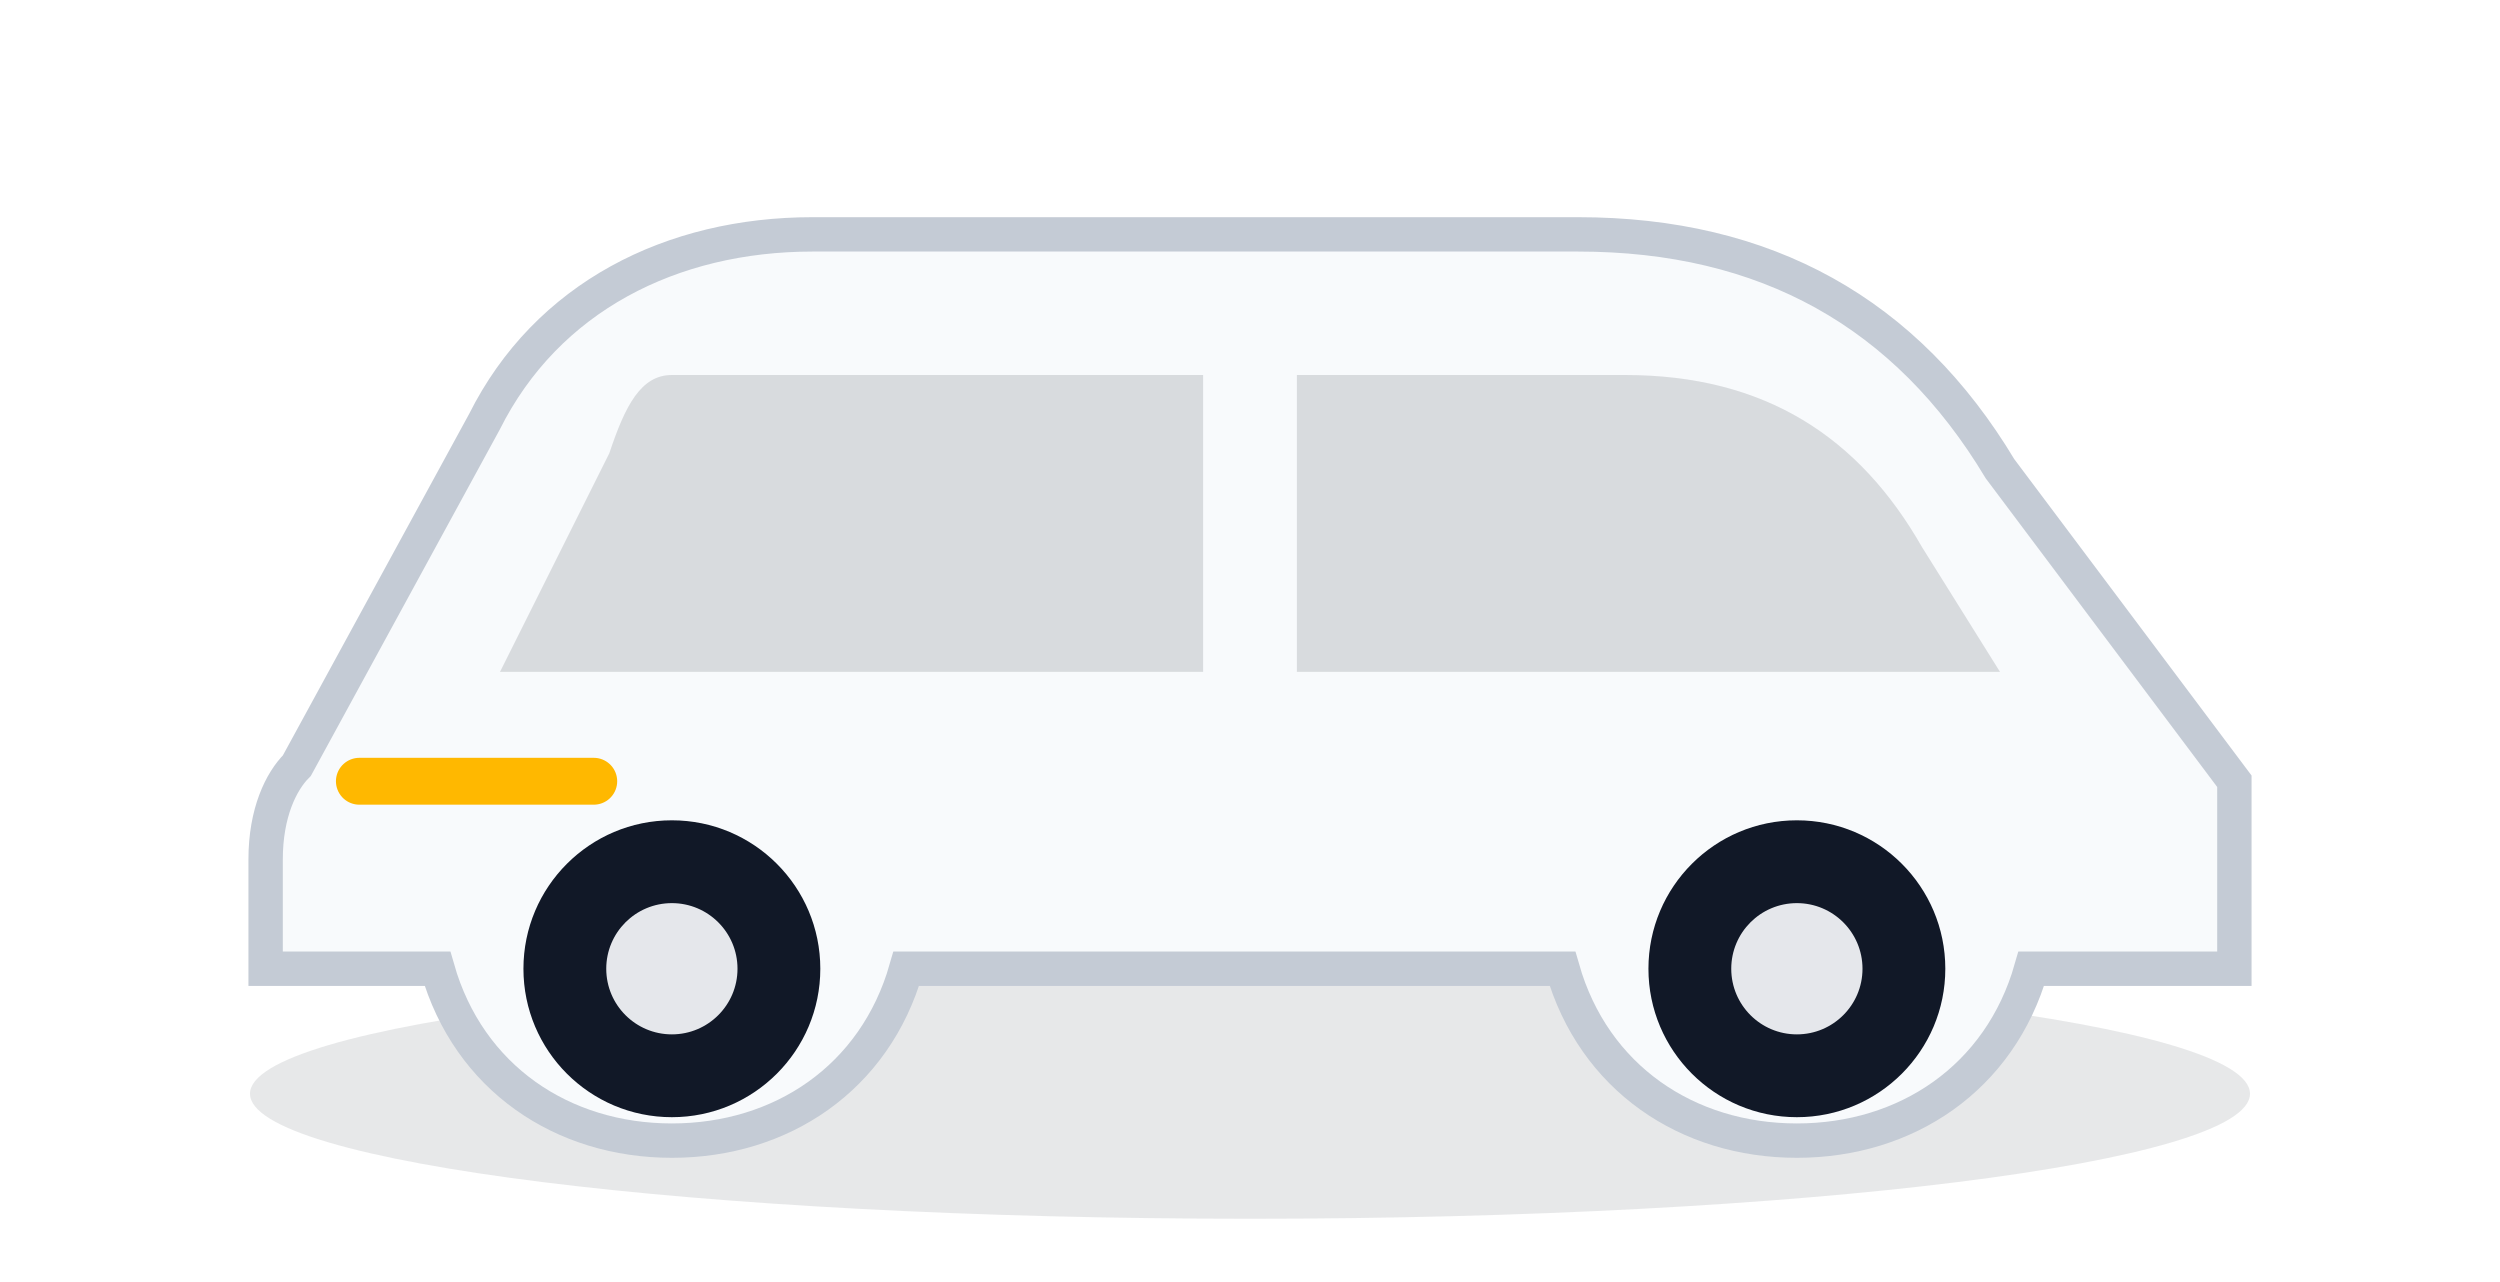
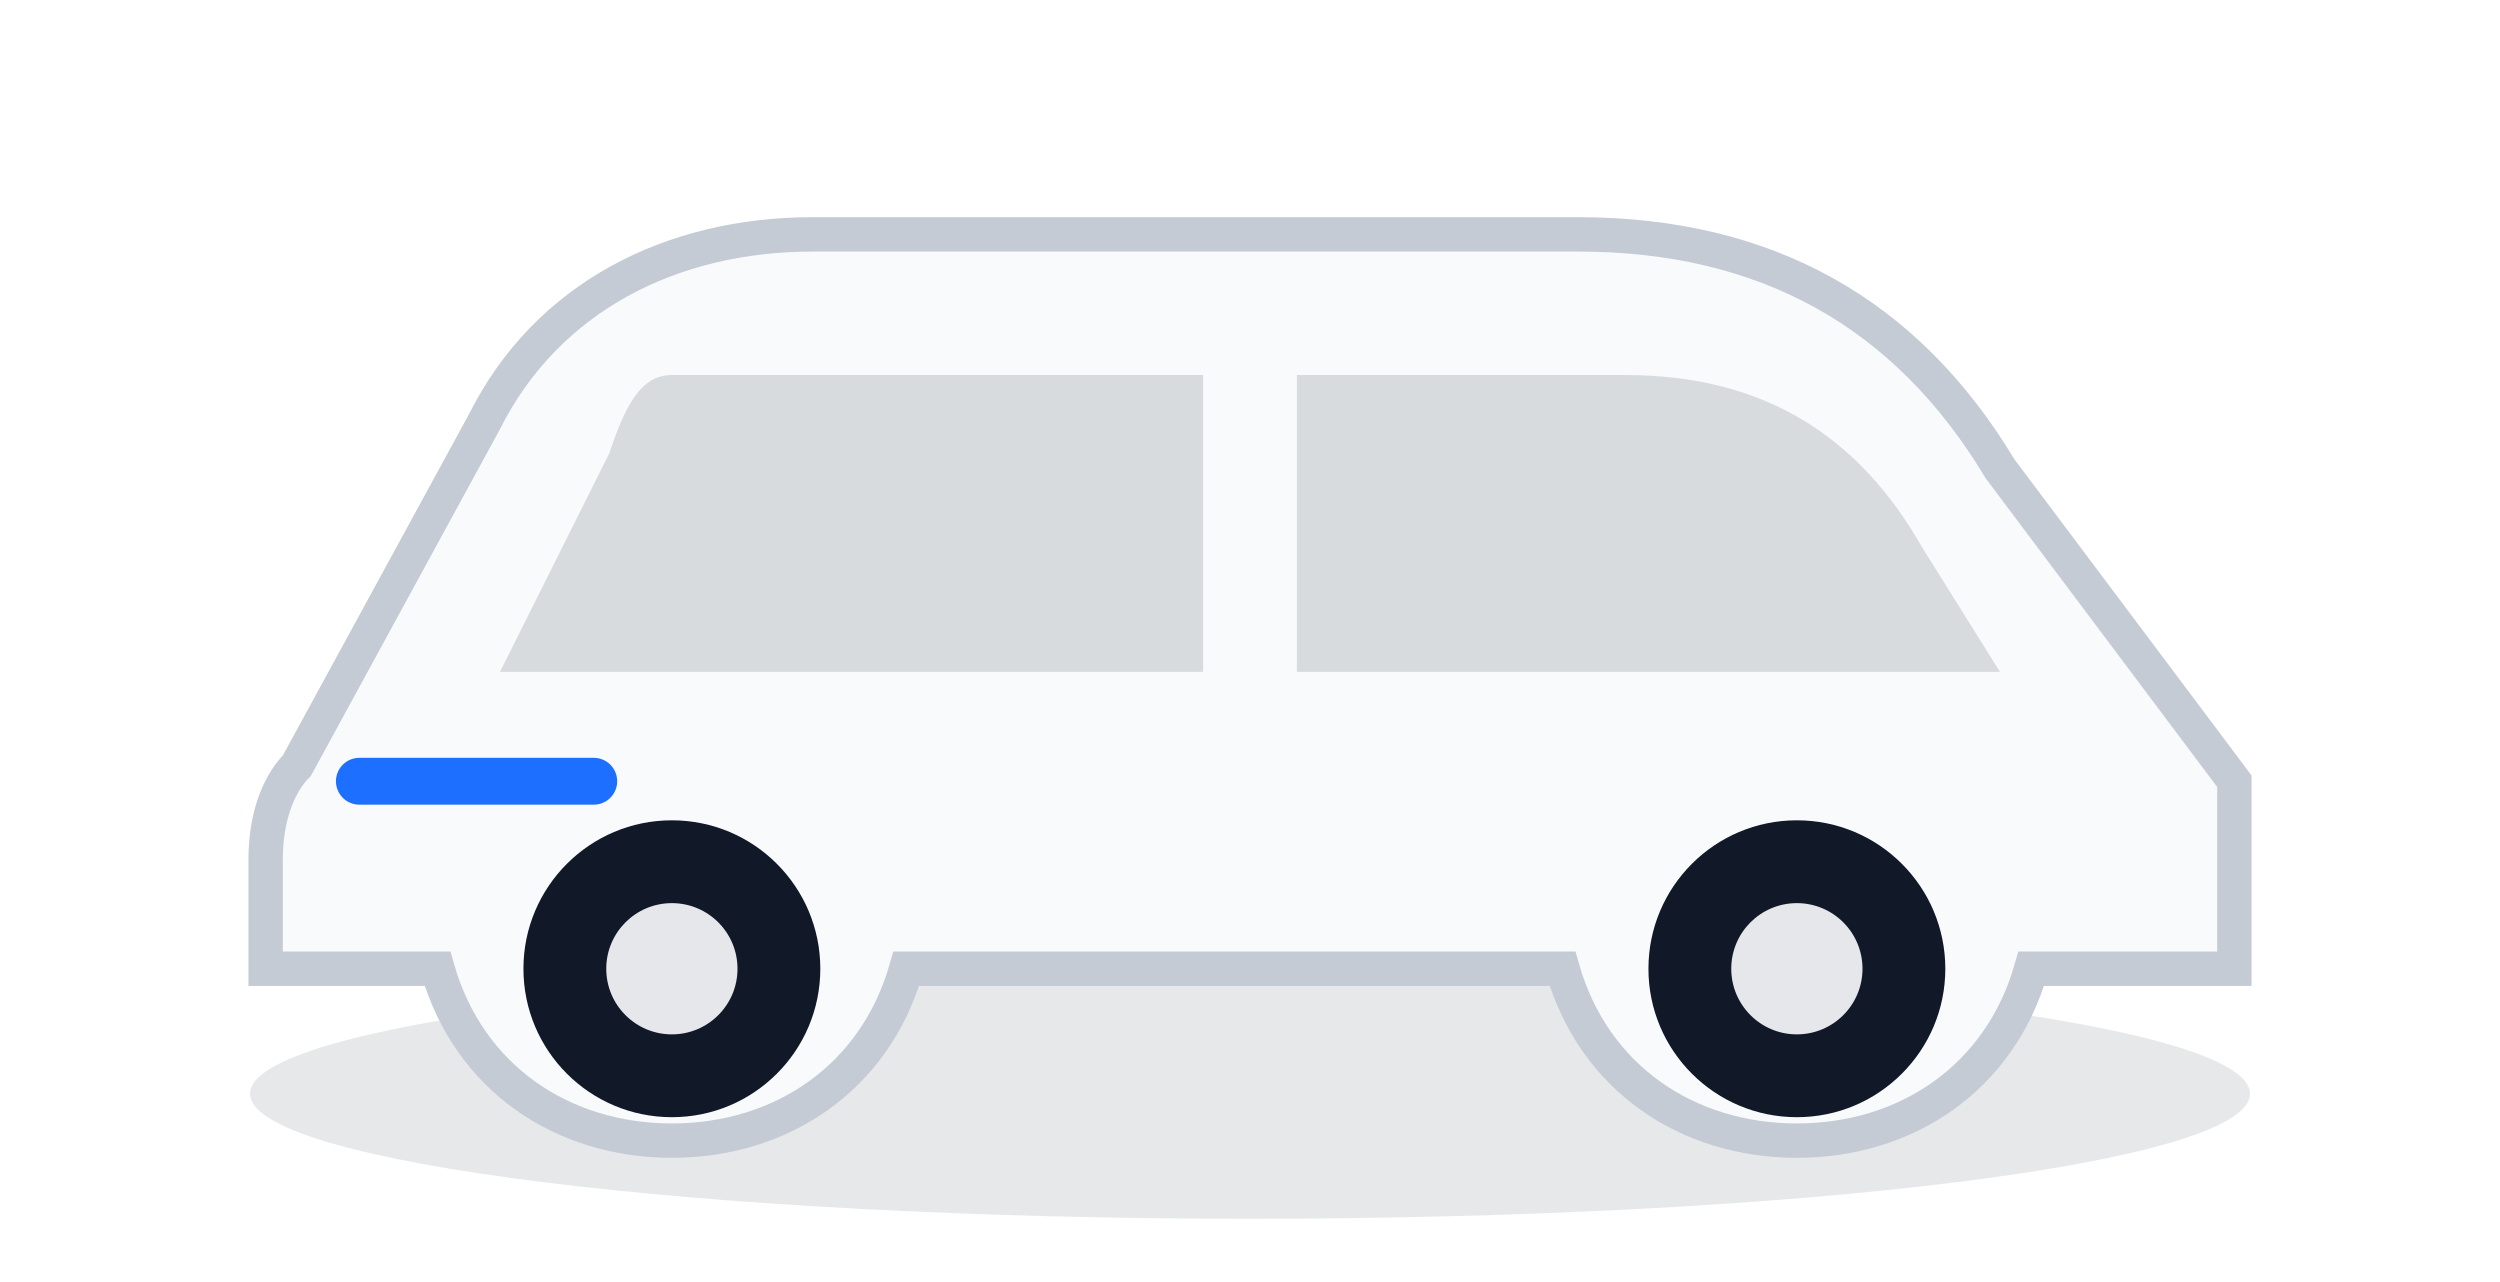
<svg xmlns="http://www.w3.org/2000/svg" width="160" height="82" viewBox="0 0 160 82" fill="none">
  <ellipse cx="80" cy="70" rx="64" ry="8" fill="#111827" fill-opacity=".10" />
  <path d="M19 49L31 27C35 19 43 15 52 15H101C113 15 122 20 128 30L143 50V62H130C128 69 122 73 115 73C108 73 102 69 100 62H58C56 69 50 73 43 73C36 73 30 69 28 62H17V55C17 52 18 50 19 49Z" fill="#F8FAFC" stroke="#C4CBD5" stroke-width="2.2" />
  <path d="M43 24H77V43H32L39 29C40 26 41 24 43 24Z" fill="#111827" fill-opacity=".14" />
  <path d="M83 24H104C113 24 119 28 123 35L128 43H83V24Z" fill="#111827" fill-opacity=".14" />
  <circle cx="43" cy="62" r="9.5" fill="#111827" />
  <circle cx="115" cy="62" r="9.5" fill="#111827" />
  <circle cx="43" cy="62" r="4.2" fill="#E5E7EB" />
  <circle cx="115" cy="62" r="4.2" fill="#E5E7EB" />
-   <path d="M23 50H38" stroke="#FFB800" stroke-width="3" stroke-linecap="round" />
+   <path d="M23 50H38" stroke="#1D6FFF" stroke-width="3" stroke-linecap="round" />
</svg>
